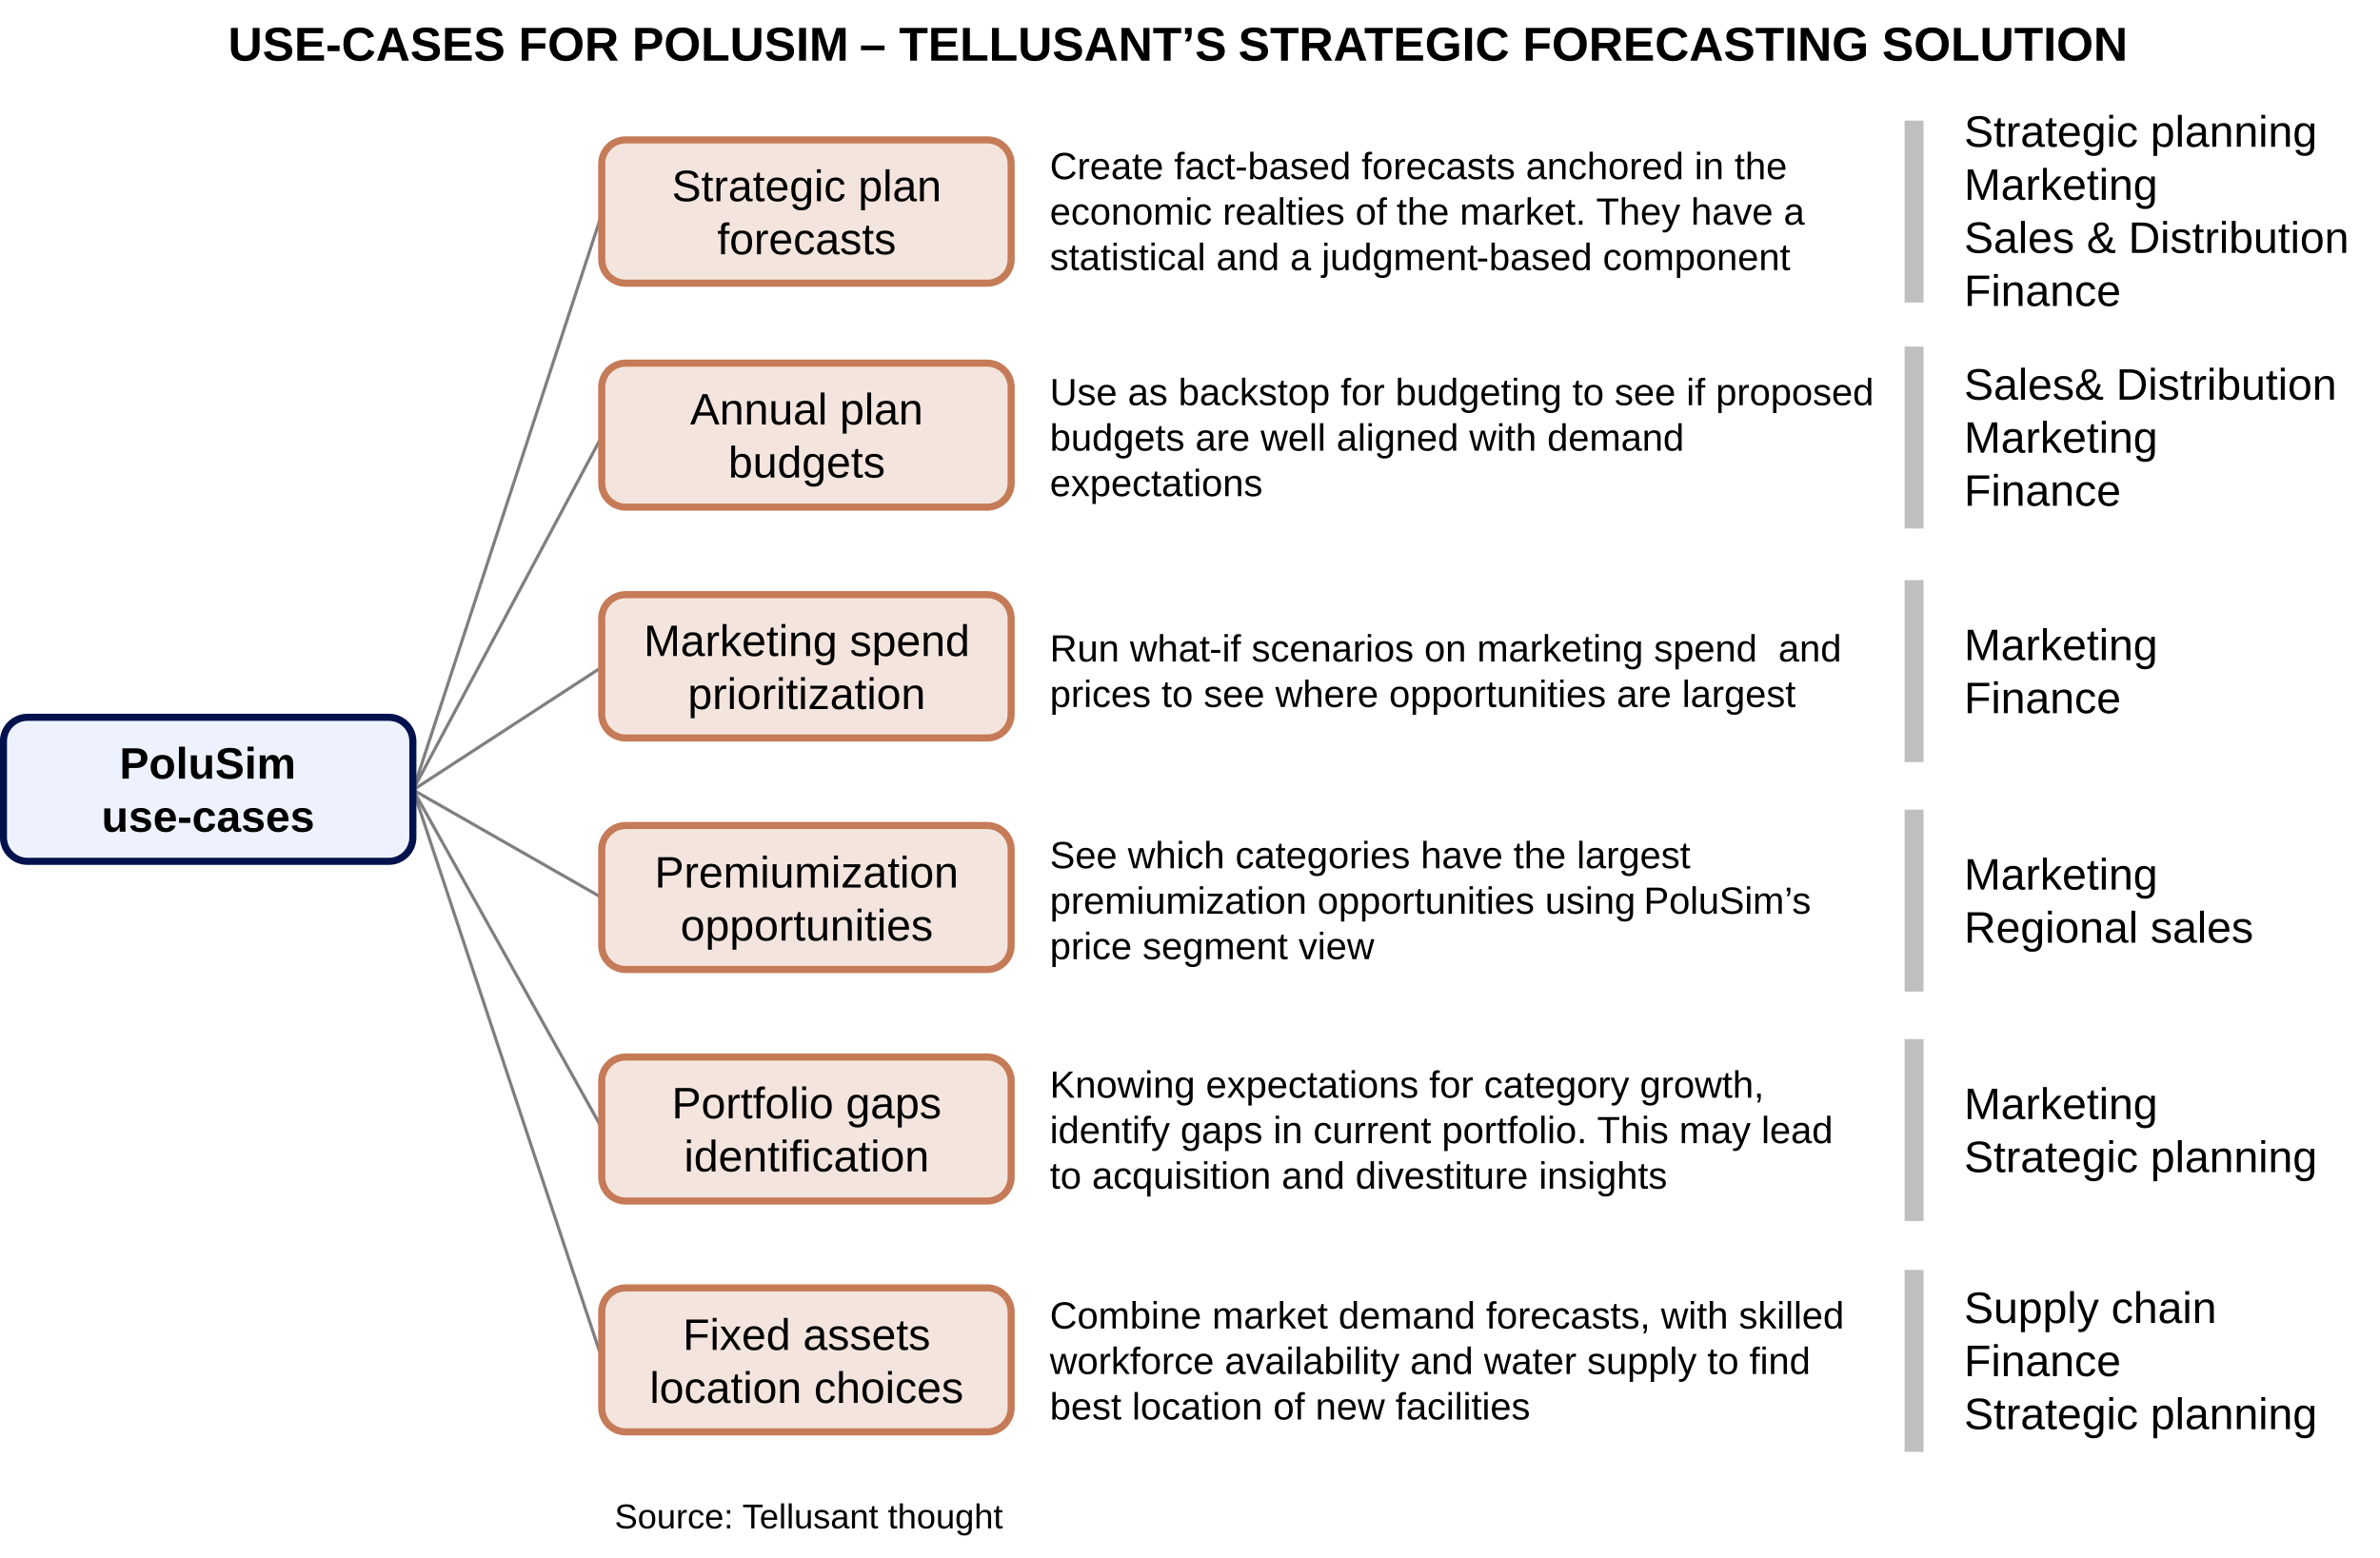
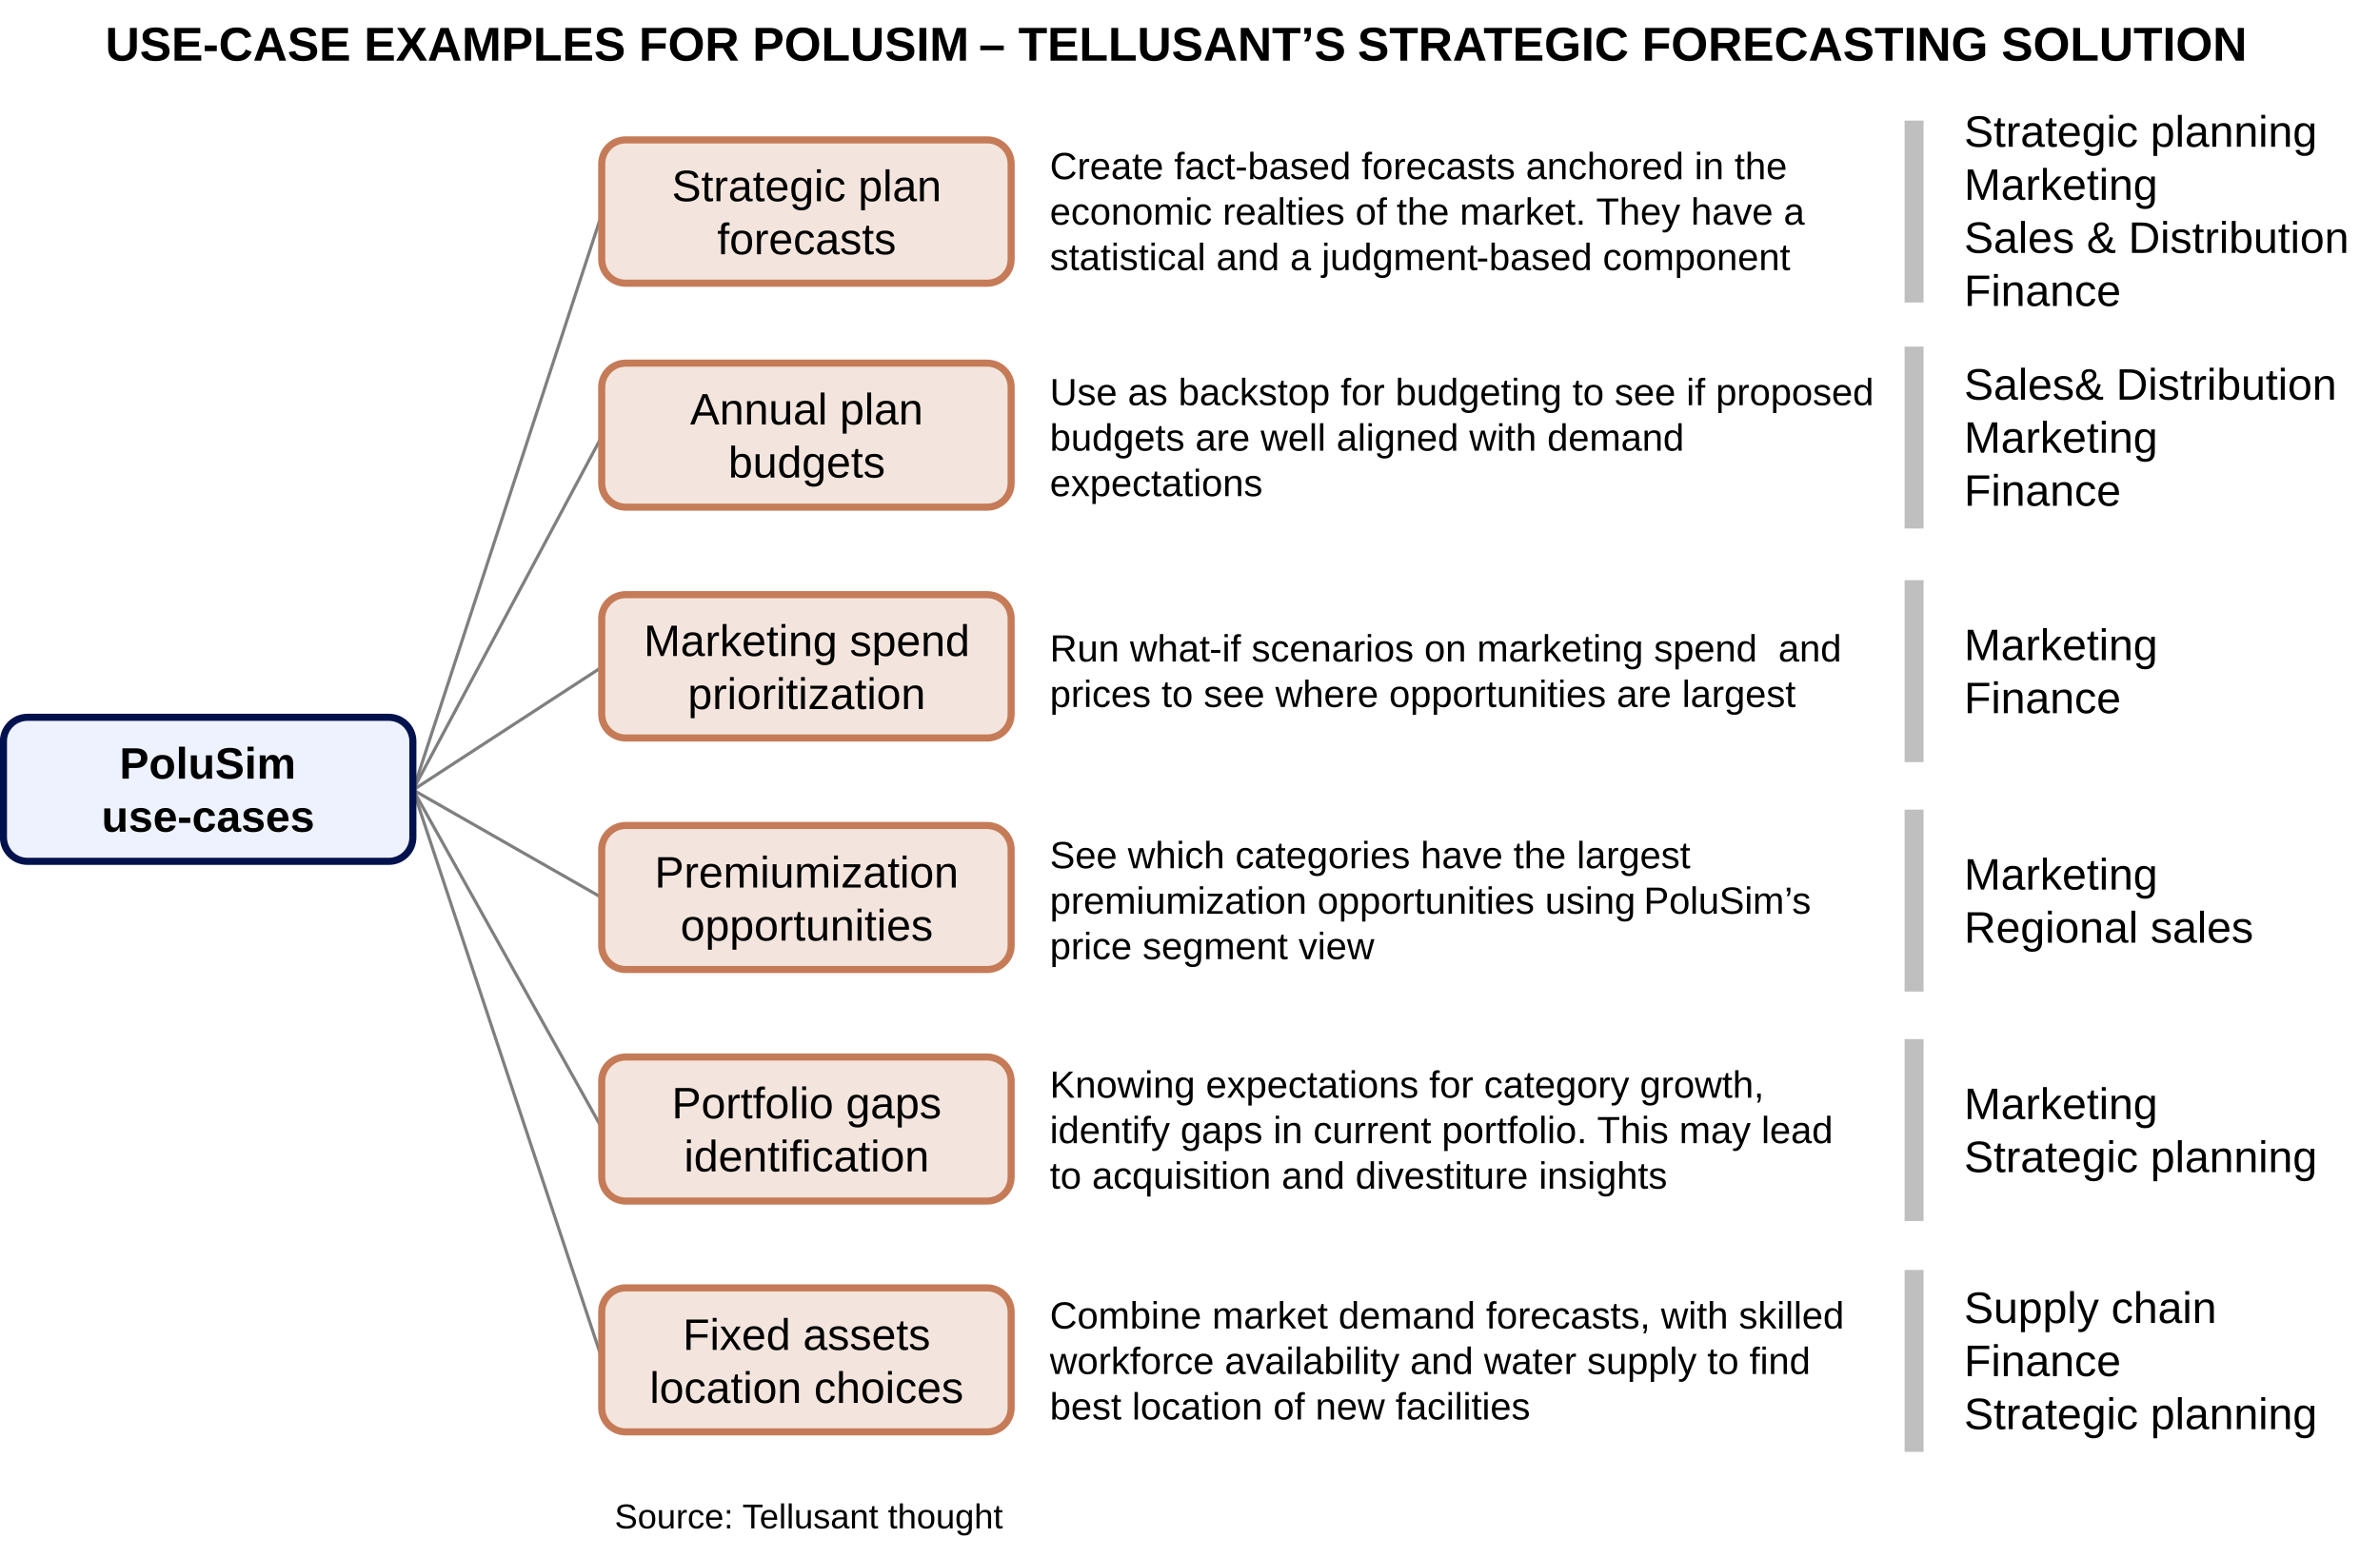
<svg xmlns="http://www.w3.org/2000/svg" width="3453" height="2260" xml:space="preserve" overflow="hidden">
  <g transform="translate(-604 -116)">
    <path d="M0 0 274.593 838.797" stroke="#7F7F7F" stroke-width="4.583" stroke-miterlimit="8" fill="none" fill-rule="evenodd" transform="matrix(1 0 0 -1 1203.5 1262.3)" />
    <path d="M0 0 274.593 514.321" stroke="#7F7F7F" stroke-width="4.583" stroke-miterlimit="8" fill="none" fill-rule="evenodd" transform="matrix(1 0 0 -1 1203.5 1261.82)" />
    <path d="M0 0 274.593 178.802" stroke="#7F7F7F" stroke-width="4.583" stroke-miterlimit="8" fill="none" fill-rule="evenodd" transform="matrix(1 0 0 -1 1203.5 1262.3)" />
    <path d="M1203.5 1262.5 1478.09 1419.22" stroke="#7F7F7F" stroke-width="4.583" stroke-miterlimit="8" fill="none" fill-rule="evenodd" />
    <path d="M1203.5 1262.5 1478.09 1754.74" stroke="#7F7F7F" stroke-width="4.583" stroke-miterlimit="8" fill="none" fill-rule="evenodd" />
    <path d="M1203.5 1262.5 1478.09 2090.25" stroke="#7F7F7F" stroke-width="4.583" stroke-miterlimit="8" fill="none" fill-rule="evenodd" />
    <path d="M609 1191.83C609 1172.6 624.596 1157 643.834 1157L1168.17 1157C1187.4 1157 1203 1172.6 1203 1191.83L1203 1331.17C1203 1350.4 1187.4 1366 1168.17 1366L643.834 1366C624.596 1366 609 1350.4 609 1331.17Z" stroke="#00124D" stroke-width="10.312" stroke-linejoin="round" stroke-miterlimit="10" fill="#D4DEFF" fill-rule="evenodd" fill-opacity="0.4" />
    <text font-family="Arial,Arial_MSFontService,sans-serif" font-weight="700" font-size="64" transform="matrix(1 0 0 1 777.353 1246)">PoluSim</text>
    <text font-family="Arial,Arial_MSFontService,sans-serif" font-weight="700" font-size="64" transform="matrix(1 0 0 1 751.297 1323)">use</text>
    <text font-family="Arial,Arial_MSFontService,sans-serif" font-weight="700" font-size="64" transform="matrix(1 0 0 1 861.297 1323)">-</text>
    <text font-family="Arial,Arial_MSFontService,sans-serif" font-weight="700" font-size="64" transform="matrix(1 0 0 1 882.495 1323)">cases</text>
    <path d="M1477 353.668C1477 334.521 1492.52 319 1511.67 319L2036.33 319C2055.48 319 2071 334.521 2071 353.668L2071 492.332C2071 511.479 2055.48 527 2036.33 527L1511.67 527C1492.52 527 1477 511.479 1477 492.332Z" stroke="#C57B57" stroke-width="10.312" stroke-linejoin="round" stroke-miterlimit="10" fill="#F3E5DD" fill-rule="evenodd" />
    <text font-family="Arial,Arial_MSFontService,sans-serif" font-weight="400" font-size="64" transform="matrix(1 0 0 1 1578.64 408)">Strategic plan </text>
    <text font-family="Arial,Arial_MSFontService,sans-serif" font-weight="400" font-size="64" transform="matrix(1 0 0 1 1644.53 485)">forecasts</text>
    <path d="M1477 677.834C1477 658.596 1492.6 643 1511.83 643L2036.17 643C2055.4 643 2071 658.596 2071 677.834L2071 817.166C2071 836.405 2055.4 852 2036.17 852L1511.83 852C1492.6 852 1477 836.405 1477 817.166Z" stroke="#C57B57" stroke-width="10.312" stroke-linejoin="round" stroke-miterlimit="10" fill="#F3E5DD" fill-rule="evenodd" />
    <text font-family="Arial,Arial_MSFontService,sans-serif" font-weight="400" font-size="64" transform="matrix(1 0 0 1 1605.28 732)">Annual plan </text>
    <text font-family="Arial,Arial_MSFontService,sans-serif" font-weight="400" font-size="64" transform="matrix(1 0 0 1 1660.58 809)">budgets</text>
    <path d="M1477 1013.67C1477 994.521 1492.52 979 1511.67 979L2036.33 979C2055.48 979 2071 994.521 2071 1013.67L2071 1152.33C2071 1171.48 2055.48 1187 2036.33 1187L1511.67 1187C1492.52 1187 1477 1171.48 1477 1152.33Z" stroke="#C57B57" stroke-width="10.312" stroke-linejoin="round" stroke-miterlimit="10" fill="#F3E5DD" fill-rule="evenodd" />
    <text font-family="Arial,Arial_MSFontService,sans-serif" font-weight="400" font-size="64" transform="matrix(1 0 0 1 1537.96 1068)">Marketing spend </text>
    <text font-family="Arial,Arial_MSFontService,sans-serif" font-weight="400" font-size="64" transform="matrix(1 0 0 1 1601.83 1145)">prioritization</text>
    <path d="M1477 1348.83C1477 1329.6 1492.6 1314 1511.83 1314L2036.17 1314C2055.4 1314 2071 1329.6 2071 1348.83L2071 1488.17C2071 1507.4 2055.4 1523 2036.17 1523L1511.83 1523C1492.6 1523 1477 1507.4 1477 1488.17Z" stroke="#C57B57" stroke-width="10.312" stroke-linejoin="round" stroke-miterlimit="10" fill="#F3E5DD" fill-rule="evenodd" />
    <text font-family="Arial,Arial_MSFontService,sans-serif" font-weight="400" font-size="64" transform="matrix(1 0 0 1 1553.72 1404)">Premiumization</text>
    <text font-family="Arial,Arial_MSFontService,sans-serif" font-weight="400" font-size="64" transform="matrix(1 0 0 1 1591.26 1481)">opportunities</text>
    <path d="M1477 1684.83C1477 1665.6 1492.6 1650 1511.83 1650L2036.17 1650C2055.4 1650 2071 1665.6 2071 1684.83L2071 1824.17C2071 1843.4 2055.4 1859 2036.17 1859L1511.83 1859C1492.6 1859 1477 1843.4 1477 1824.17Z" stroke="#C57B57" stroke-width="10.312" stroke-linejoin="round" stroke-miterlimit="10" fill="#F3E5DD" fill-rule="evenodd" />
    <text font-family="Arial,Arial_MSFontService,sans-serif" font-weight="400" font-size="64" transform="matrix(1 0 0 1 1578.64 1739)">Portfolio gaps</text>
    <text font-family="Arial,Arial_MSFontService,sans-serif" font-weight="400" font-size="64" transform="matrix(1 0 0 1 1596.4 1816)">identification</text>
    <path d="M1477 2019.83C1477 2000.6 1492.6 1985 1511.83 1985L2036.17 1985C2055.4 1985 2071 2000.6 2071 2019.83L2071 2159.17C2071 2178.4 2055.4 2194 2036.17 2194L1511.83 2194C1492.6 2194 1477 2178.4 1477 2159.17Z" stroke="#C57B57" stroke-width="10.312" stroke-linejoin="round" stroke-miterlimit="10" fill="#F3E5DD" fill-rule="evenodd" />
    <text font-family="Arial,Arial_MSFontService,sans-serif" font-weight="400" font-size="64" transform="matrix(1 0 0 1 1594.68 2075)">Fixed assets</text>
    <text font-family="Arial,Arial_MSFontService,sans-serif" font-weight="400" font-size="64" transform="matrix(1 0 0 1 1546.56 2152)">location choices</text>
    <path d="M3381 958 3381 1222" stroke="#BFBFBF" stroke-width="27.5" stroke-miterlimit="8" fill="none" fill-rule="evenodd" />
    <path d="M3381 619 3381 883" stroke="#BFBFBF" stroke-width="27.5" stroke-miterlimit="8" fill="none" fill-rule="evenodd" />
    <path d="M3381 1624 3381 1888" stroke="#BFBFBF" stroke-width="27.5" stroke-miterlimit="8" fill="none" fill-rule="evenodd" />
    <path d="M3381 1291 3381 1555" stroke="#BFBFBF" stroke-width="27.5" stroke-miterlimit="8" fill="none" fill-rule="evenodd" />
    <path d="M3381 1959 3381 2223" stroke="#BFBFBF" stroke-width="27.5" stroke-miterlimit="8" fill="none" fill-rule="evenodd" />
    <path d="M3381 291 3381 555" stroke="#BFBFBF" stroke-width="27.5" stroke-miterlimit="8" fill="none" fill-rule="evenodd" />
    <text font-family="Arial,Arial_MSFontService,sans-serif" font-weight="400" font-size="64" transform="matrix(1 0 0 1 3453.57 329)">Strategic planning</text>
    <text font-family="Arial,Arial_MSFontService,sans-serif" font-weight="400" font-size="64" transform="matrix(1 0 0 1 3453.57 406)">Marketing</text>
    <text font-family="Arial,Arial_MSFontService,sans-serif" font-weight="400" font-size="64" transform="matrix(1 0 0 1 3453.57 483)">Sales &amp; Distribution</text>
    <text font-family="Arial,Arial_MSFontService,sans-serif" font-weight="400" font-size="64" transform="matrix(1 0 0 1 3453.57 560)">Finance</text>
    <text font-family="Arial,Arial_MSFontService,sans-serif" font-weight="400" font-size="64" transform="matrix(1 0 0 1 3453.57 696)">Sales&amp; Distribution</text>
    <text font-family="Arial,Arial_MSFontService,sans-serif" font-weight="400" font-size="64" transform="matrix(1 0 0 1 3453.57 773)">Marketing</text>
    <text font-family="Arial,Arial_MSFontService,sans-serif" font-weight="400" font-size="64" transform="matrix(1 0 0 1 3453.57 850)">Finance</text>
    <text font-family="Arial,Arial_MSFontService,sans-serif" font-weight="400" font-size="64" transform="matrix(1 0 0 1 3453.57 1074)">Marketing</text>
    <text font-family="Arial,Arial_MSFontService,sans-serif" font-weight="400" font-size="64" transform="matrix(1 0 0 1 3453.57 1151)">Finance</text>
    <text font-family="Arial,Arial_MSFontService,sans-serif" font-weight="400" font-size="64" transform="matrix(1 0 0 1 3453.57 1407)">Marketing</text>
    <text font-family="Arial,Arial_MSFontService,sans-serif" font-weight="400" font-size="64" transform="matrix(1 0 0 1 3453.57 1484)">Regional sales</text>
    <text font-family="Arial,Arial_MSFontService,sans-serif" font-weight="400" font-size="64" transform="matrix(1 0 0 1 3453.57 1740)">Marketing</text>
    <text font-family="Arial,Arial_MSFontService,sans-serif" font-weight="400" font-size="64" transform="matrix(1 0 0 1 3453.57 1817)">Strategic planning</text>
    <text font-family="Arial,Arial_MSFontService,sans-serif" font-weight="400" font-size="64" transform="matrix(1 0 0 1 3453.57 2036)">Supply chain</text>
    <text font-family="Arial,Arial_MSFontService,sans-serif" font-weight="400" font-size="64" transform="matrix(1 0 0 1 3453.57 2113)">Finance</text>
    <text font-family="Arial,Arial_MSFontService,sans-serif" font-weight="400" font-size="64" transform="matrix(1 0 0 1 3453.57 2190)">Strategic planning</text>
    <text font-family="Arial,Arial_MSFontService,sans-serif" font-weight="400" font-size="55" transform="matrix(1 0 0 1 2127.13 376)">Create fact</text>
    <text font-family="Arial,Arial_MSFontService,sans-serif" font-weight="400" font-size="55" transform="matrix(1 0 0 1 2395.83 376)">-</text>
    <text font-family="Arial,Arial_MSFontService,sans-serif" font-weight="400" font-size="55" transform="matrix(1 0 0 1 2414.16 376)">based forecasts anchored in the </text>
    <text font-family="Arial,Arial_MSFontService,sans-serif" font-weight="400" font-size="55" transform="matrix(1 0 0 1 2127.13 442)">economic realties of </text>
    <text font-family="Arial,Arial_MSFontService,sans-serif" font-weight="400" font-size="55" transform="matrix(1 0 0 1 2630.15 442)">the market</text>
    <text font-family="Arial,Arial_MSFontService,sans-serif" font-weight="400" font-size="55" transform="matrix(1 0 0 1 2889.68 442)">. </text>
    <text font-family="Arial,Arial_MSFontService,sans-serif" font-weight="400" font-size="55" transform="matrix(1 0 0 1 2919.64 442)">They have a </text>
    <text font-family="Arial,Arial_MSFontService,sans-serif" font-weight="400" font-size="55" transform="matrix(1 0 0 1 2127.13 508)">statistical and a judgment</text>
    <text font-family="Arial,Arial_MSFontService,sans-serif" font-weight="400" font-size="55" transform="matrix(1 0 0 1 2745.88 508)">-</text>
    <text font-family="Arial,Arial_MSFontService,sans-serif" font-weight="400" font-size="55" transform="matrix(1 0 0 1 2764.22 508)">based component</text>
    <text font-family="Arial,Arial_MSFontService,sans-serif" font-weight="400" font-size="55" transform="matrix(1 0 0 1 2127.13 704)">Use as backstop for budgeting to see if proposed </text>
    <text font-family="Arial,Arial_MSFontService,sans-serif" font-weight="400" font-size="55" transform="matrix(1 0 0 1 2127.13 770)">budgets are well aligned with demand </text>
    <text font-family="Arial,Arial_MSFontService,sans-serif" font-weight="400" font-size="55" transform="matrix(1 0 0 1 2127.13 836)">expectations</text>
    <text font-family="Arial,Arial_MSFontService,sans-serif" font-weight="400" font-size="55" transform="matrix(1 0 0 1 2127.13 1076)">Run what</text>
    <text font-family="Arial,Arial_MSFontService,sans-serif" font-weight="400" font-size="55" transform="matrix(1 0 0 1 2358.59 1076)">-</text>
    <text font-family="Arial,Arial_MSFontService,sans-serif" font-weight="400" font-size="55" transform="matrix(1 0 0 1 2376.92 1076)">if scenarios on marketing spend  and </text>
    <text font-family="Arial,Arial_MSFontService,sans-serif" font-weight="400" font-size="55" transform="matrix(1 0 0 1 2127.13 1142)">prices to see where opportunities are largest</text>
    <text font-family="Arial,Arial_MSFontService,sans-serif" font-weight="400" font-size="55" transform="matrix(1 0 0 1 2127.13 1376)">See which categories have the largest </text>
    <text font-family="Arial,Arial_MSFontService,sans-serif" font-weight="400" font-size="55" transform="matrix(1 0 0 1 2127.13 1442)">premiumization opportunities using </text>
    <text font-family="Arial,Arial_MSFontService,sans-serif" font-weight="400" font-size="55" transform="matrix(1 0 0 1 2988.8 1442)">Po</text>
    <text font-family="Arial,Arial_MSFontService,sans-serif" font-weight="400" font-size="55" transform="matrix(1 0 0 1 3055.83 1442)">l</text>
    <text font-family="Arial,Arial_MSFontService,sans-serif" font-weight="400" font-size="55" transform="matrix(1 0 0 1 3067.86 1442)">u</text>
    <text font-family="Arial,Arial_MSFontService,sans-serif" font-weight="400" font-size="55" transform="matrix(1 0 0 1 3098.23 1442)">Si</text>
    <text font-family="Arial,Arial_MSFontService,sans-serif" font-weight="400" font-size="55" transform="matrix(1 0 0 1 3146.92 1442)">m’s </text>
    <text font-family="Arial,Arial_MSFontService,sans-serif" font-weight="400" font-size="55" transform="matrix(1 0 0 1 2127.13 1508)">price segment view</text>
    <text font-family="Arial,Arial_MSFontService,sans-serif" font-weight="400" font-size="55" transform="matrix(1 0 0 1 2127.13 1709)">Knowing expectations for category growth, </text>
    <text font-family="Arial,Arial_MSFontService,sans-serif" font-weight="400" font-size="55" transform="matrix(1 0 0 1 2127.13 1775)">identify gaps in current portfolio. This may lead </text>
    <text font-family="Arial,Arial_MSFontService,sans-serif" font-weight="400" font-size="55" transform="matrix(1 0 0 1 2127.13 1841)">to acquisition and divestiture insights</text>
    <text font-family="Arial,Arial_MSFontService,sans-serif" font-weight="400" font-size="55" transform="matrix(1 0 0 1 2127.13 2044)">Combine market demand forecasts, with skilled </text>
    <text font-family="Arial,Arial_MSFontService,sans-serif" font-weight="400" font-size="55" transform="matrix(1 0 0 1 2127.13 2110)">workforce availability and water supply to find </text>
    <text font-family="Arial,Arial_MSFontService,sans-serif" font-weight="400" font-size="55" transform="matrix(1 0 0 1 2127.13 2176)">best location of new facilities</text>
    <text font-family="Arial,Arial_MSFontService,sans-serif" font-weight="400" font-size="50" transform="matrix(1 0 0 1 1495.69 2334)">Source: Tellusant thought</text>
-     <text font-family="Arial,Arial_MSFontService,sans-serif" font-weight="700" font-size="69" transform="matrix(1 0 0 1 934.954 204)">USE</text>
-     <text font-family="Arial,Arial_MSFontService,sans-serif" font-weight="700" font-size="69" transform="matrix(1 0 0 1 1076.46 204)">-</text>
-     <text font-family="Arial,Arial_MSFontService,sans-serif" font-weight="700" font-size="69" transform="matrix(1 0 0 1 1099.38 204)">CASES FOR POLUSIM </text>
-     <text font-family="Arial,Arial_MSFontService,sans-serif" font-weight="700" font-size="69" transform="matrix(1 0 0 1 1851.05 204)">–</text>
-     <text font-family="Arial,Arial_MSFontService,sans-serif" font-weight="700" font-size="69" transform="matrix(1 0 0 1 1908.34 204)">TELLUSANT’S </text>
-     <text font-family="Arial,Arial_MSFontService,sans-serif" font-weight="700" font-size="69" transform="matrix(1 0 0 1 2400.48 204)">STRATEGIC FORECASTING SOLUTION </text>
+     <text font-family="Arial,Arial_MSFontService,sans-serif" font-weight="700" font-size="69" transform="matrix(1 0 0 1 756.814 204)">USE</text>
+     <text font-family="Arial,Arial_MSFontService,sans-serif" font-weight="700" font-size="69" transform="matrix(1 0 0 1 898.324 204)">-</text>
+     <text font-family="Arial,Arial_MSFontService,sans-serif" font-weight="700" font-size="69" transform="matrix(1 0 0 1 921.241 204)">CASE EXAMPLES FOR POLUSIM </text>
+     <text font-family="Arial,Arial_MSFontService,sans-serif" font-weight="700" font-size="69" transform="matrix(1 0 0 1 2024.11 204)">–</text>
+     <text font-family="Arial,Arial_MSFontService,sans-serif" font-weight="700" font-size="69" transform="matrix(1 0 0 1 2081.4 204)">TELLUSANT’S </text>
+     <text font-family="Arial,Arial_MSFontService,sans-serif" font-weight="700" font-size="69" transform="matrix(1 0 0 1 2573.53 204)">STRATEGIC FORECASTING SOLUTION </text>
  </g>
</svg>
